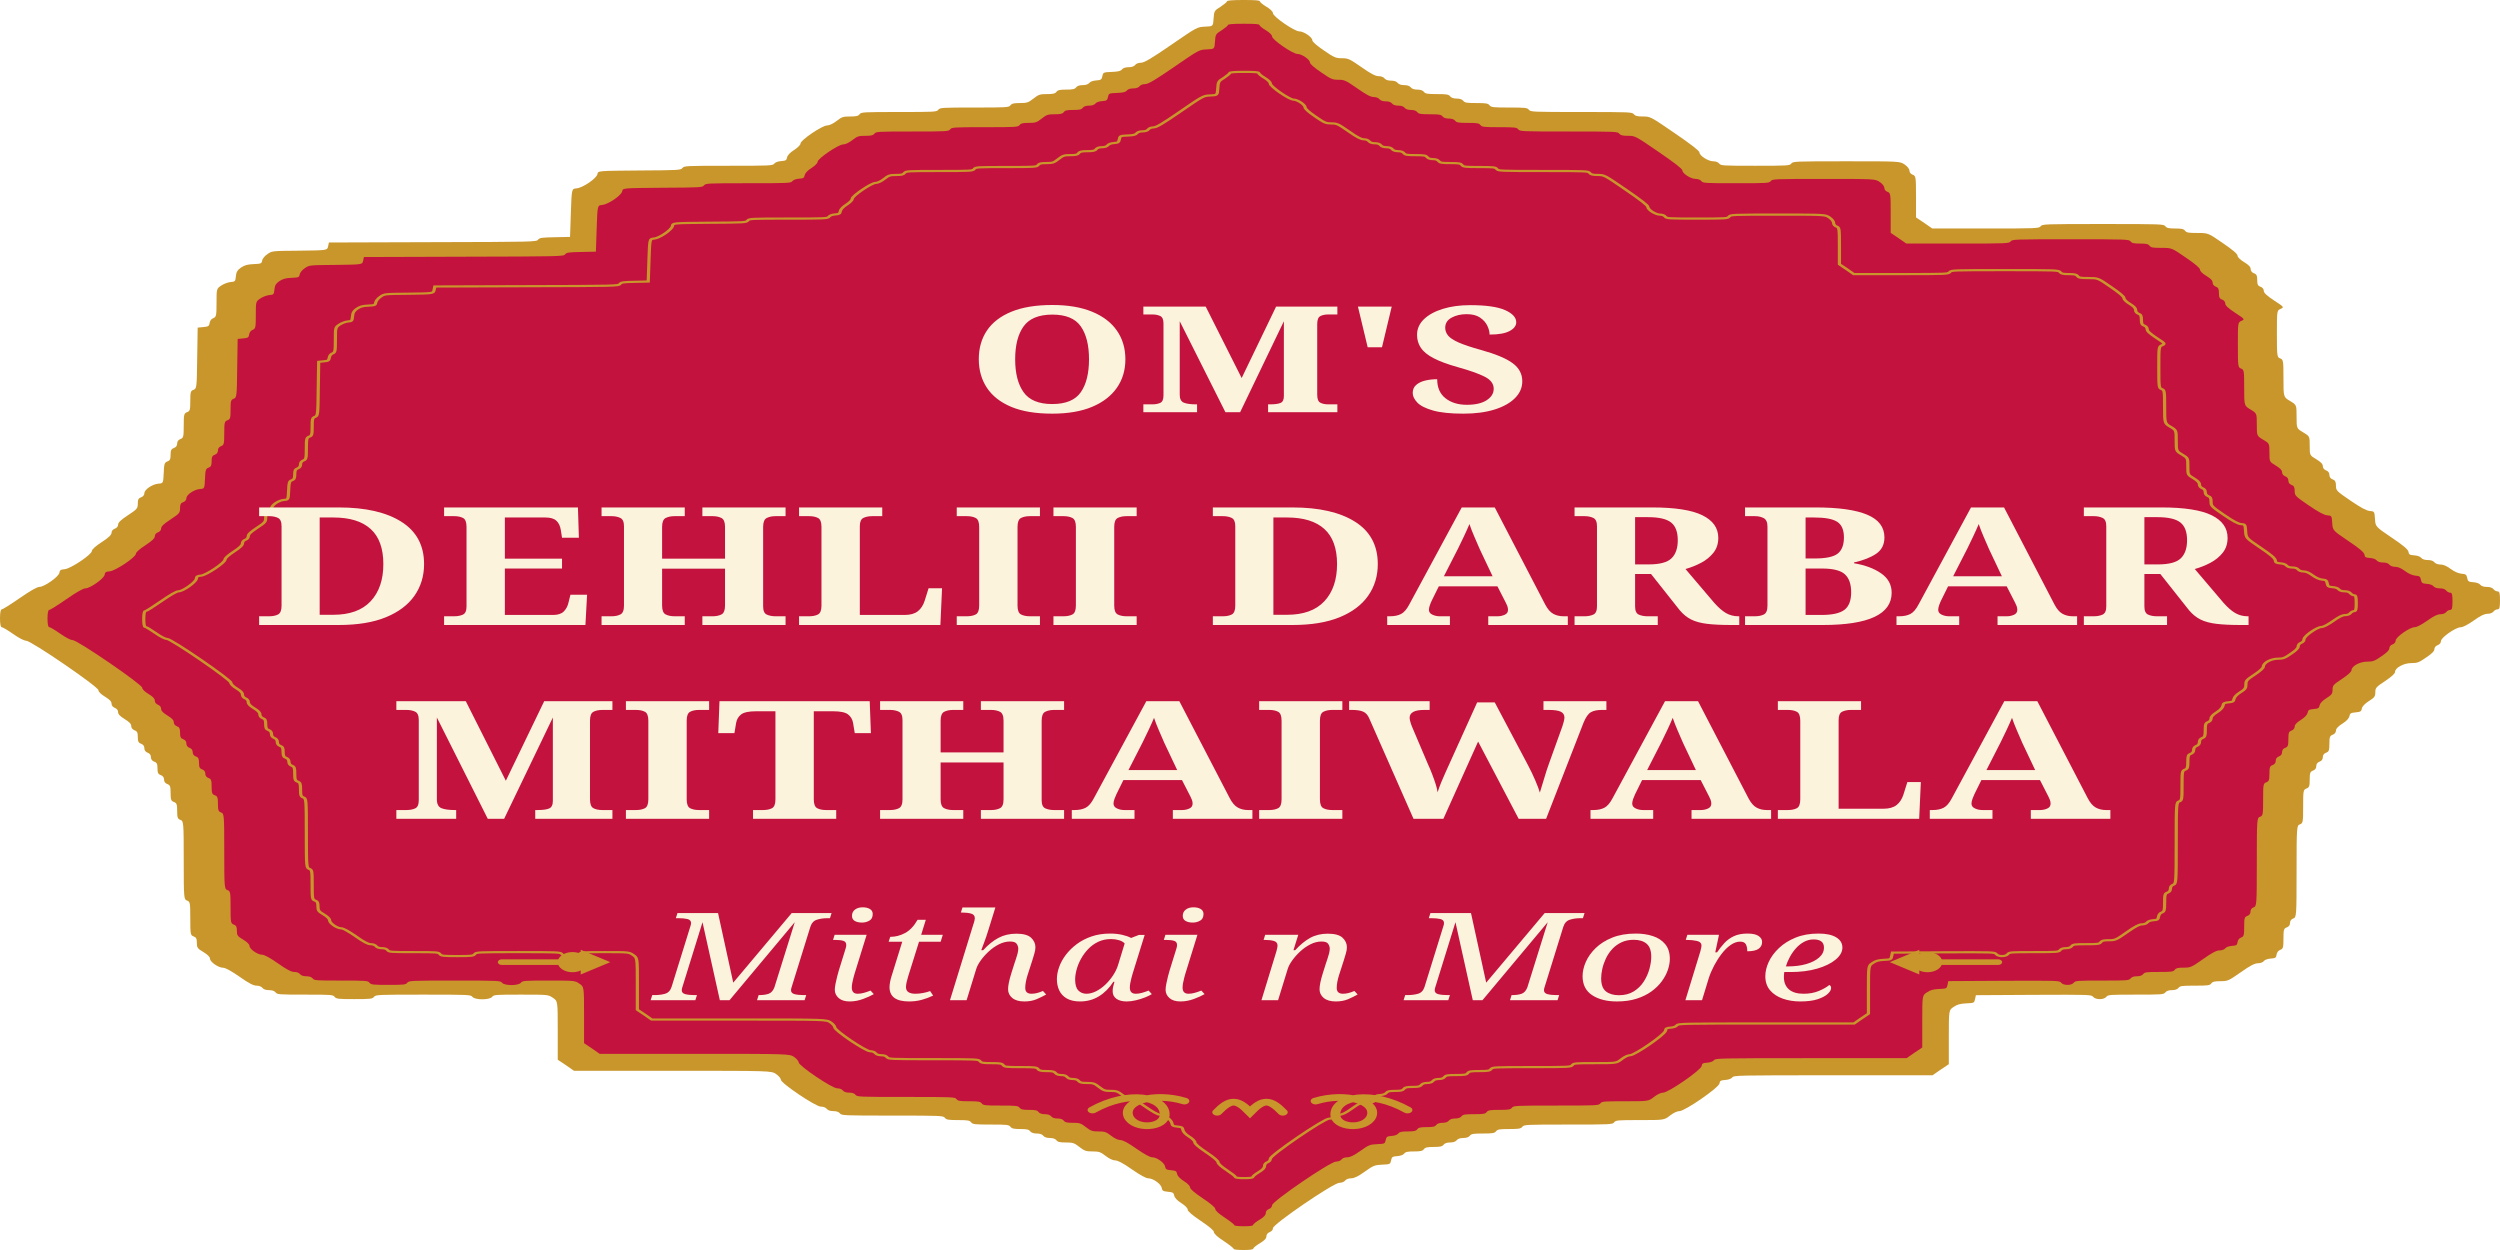
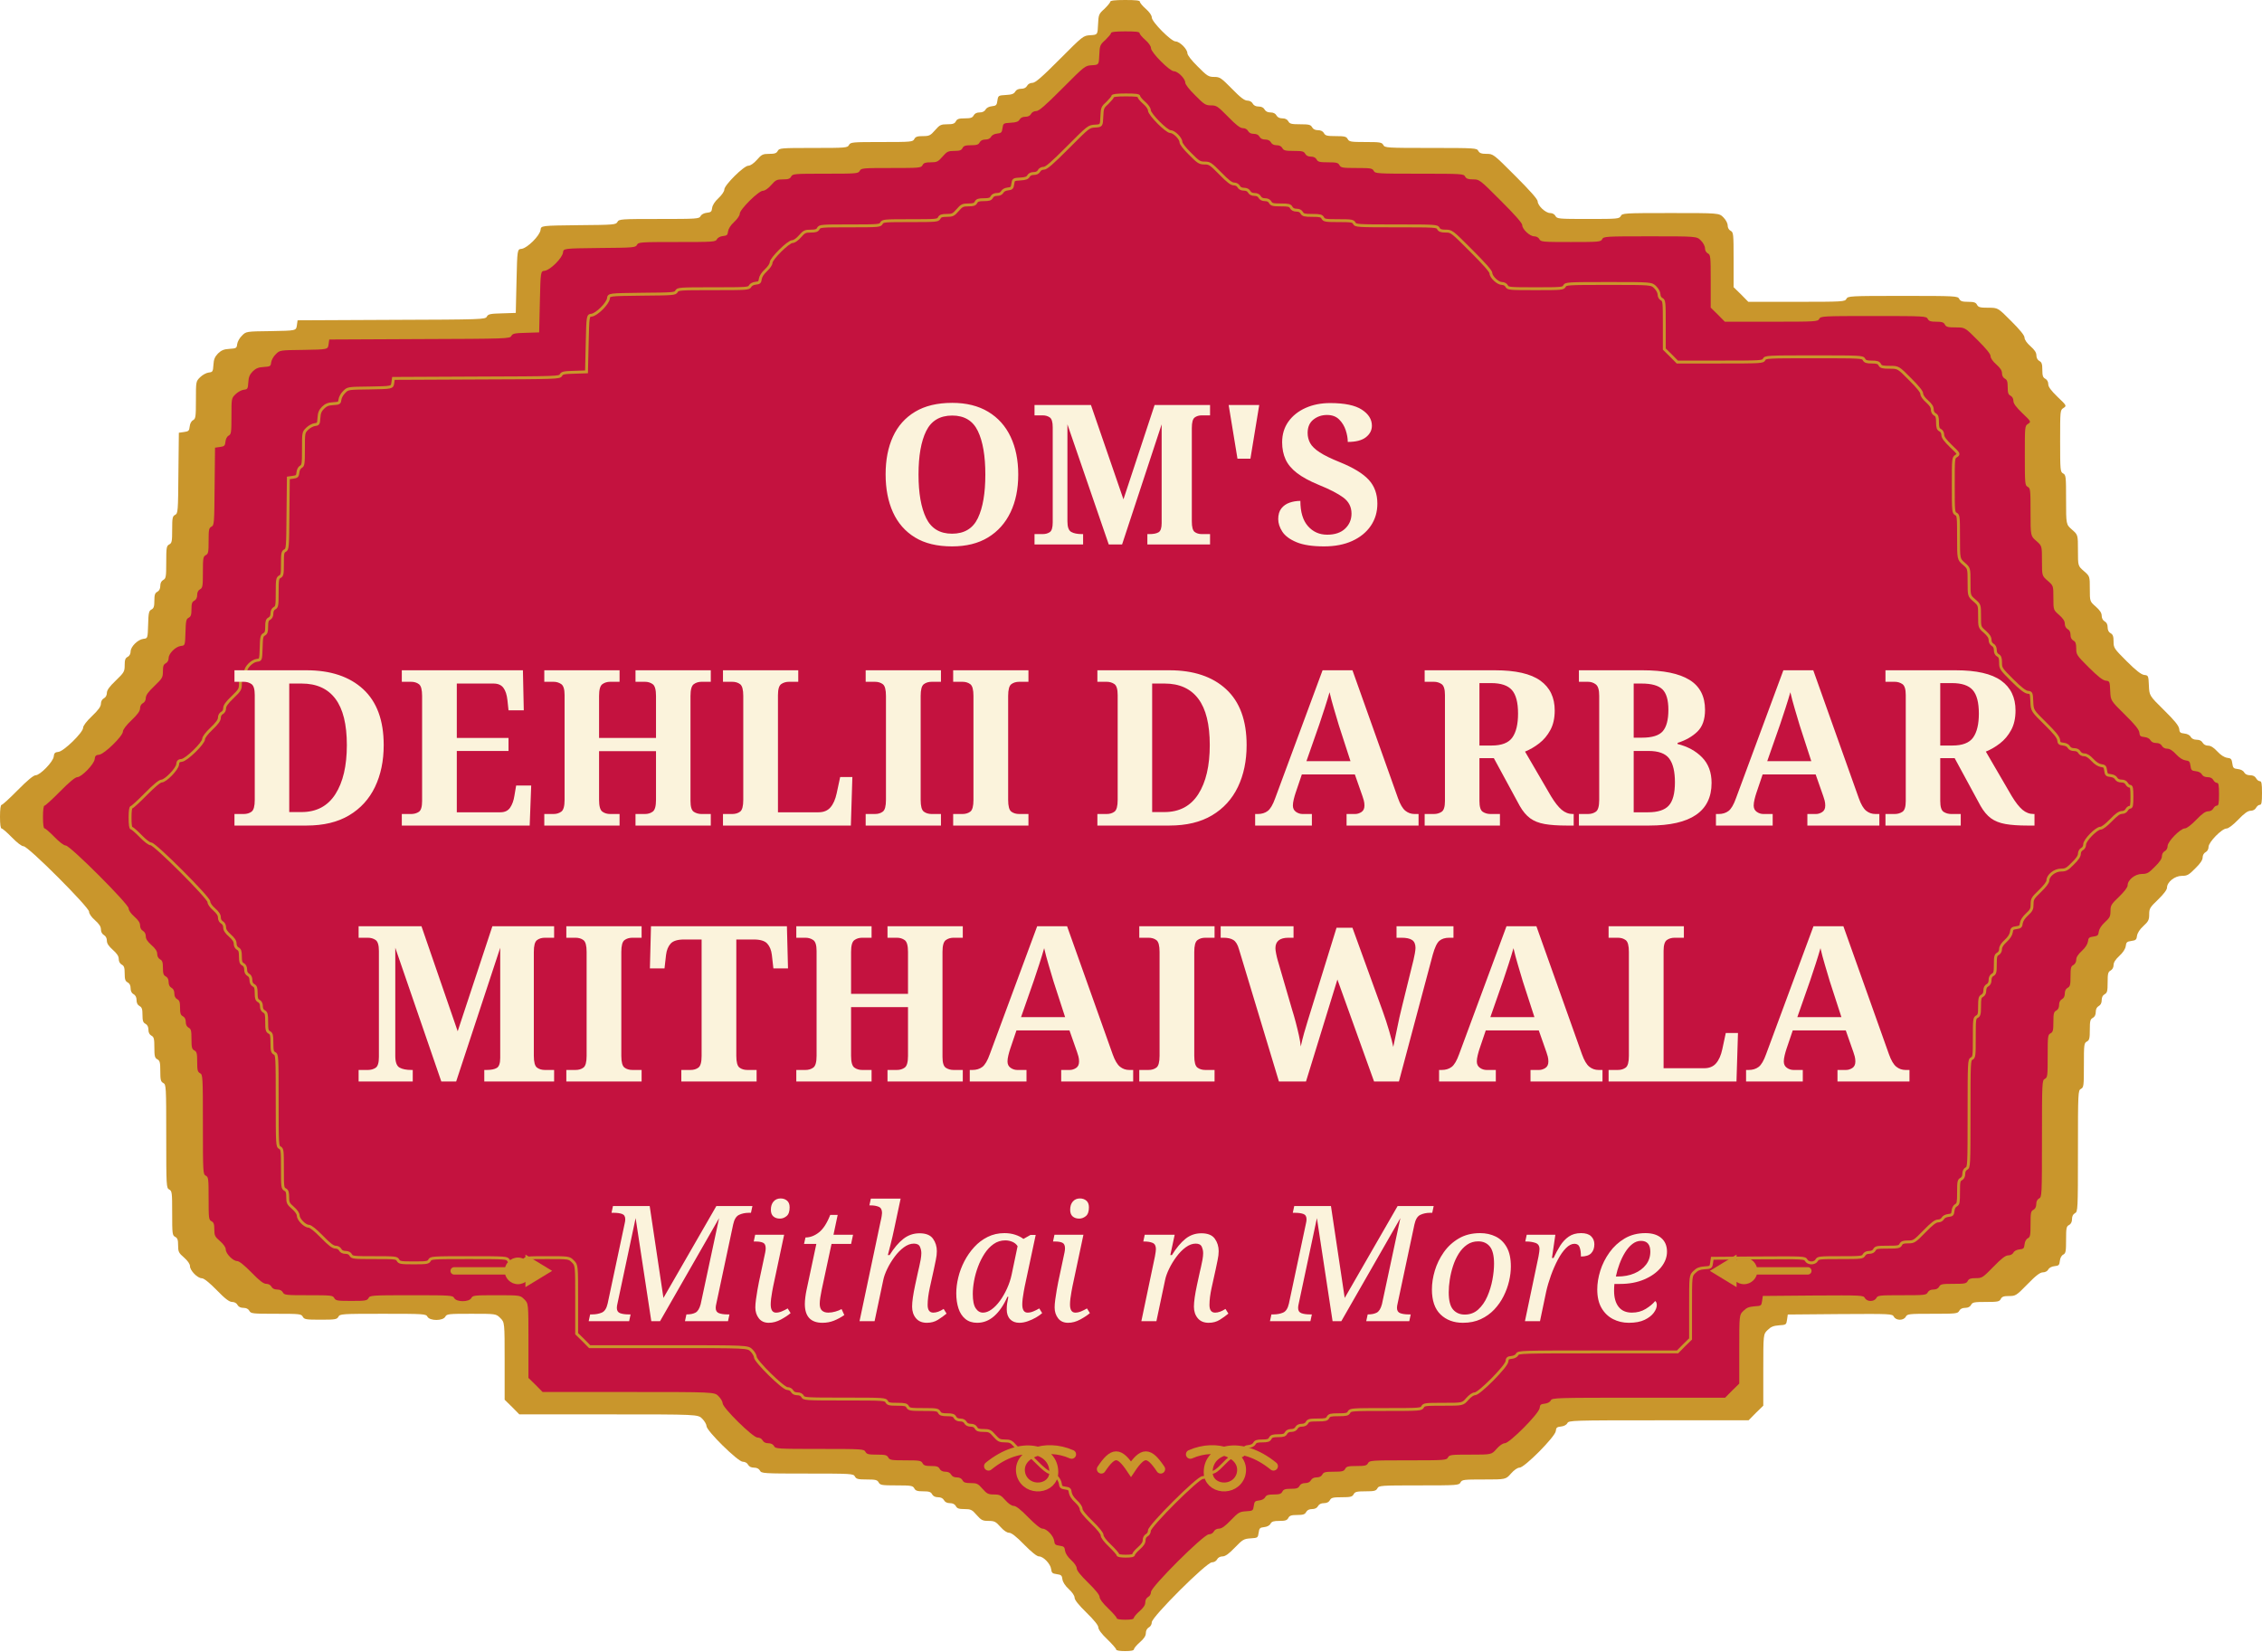
- <svg xmlns="http://www.w3.org/2000/svg" viewBox="0 0 300 150" width="300" height="150">
-   <g transform="scale(0.19685 0.134409)">
+ <svg xmlns="http://www.w3.org/2000/svg" viewBox="0 0 300 219" width="300" height="219">
+   <g transform="scale(0.19685 0.196237)">
    <g transform="translate(0,1116) scale(0.1,-0.1)">
      <g transform="translate(7620 5580) scale(1.0) translate(-7620 -5580)">
        <path d="M7480 11148 c0 -6 -18 -27 -39 -48 -38 -34 -40 -39 -43 -106 -3 -69 -3 -69 -52 -72 -48 -3 -49 -4 -207 -163 -120 -121 -164 -159 -183 -159 -15 0 -30 -8 -36 -20 -7 -13 -21 -20 -40 -20 -19 0 -33 -7 -40 -19 -8 -15 -23 -21 -63 -23 -51 -3 -52 -4 -57 -38 -4 -31 -9 -35 -37 -38 -20 -2 -37 -11 -43 -23 -7 -12 -21 -19 -40 -19 -19 0 -33 -7 -40 -20 -8 -16 -21 -20 -60 -20 -39 0 -52 -4 -60 -20 -8 -16 -21 -20 -58 -20 -42 0 -51 -4 -82 -40 -31 -36 -40 -40 -82 -40 -37 0 -50 -4 -58 -20 -10 -19 -21 -20 -220 -20 -199 0 -210 -1 -220 -20 -10 -19 -21 -20 -240 -20 -219 0 -230 -1 -240 -20 -8 -16 -21 -20 -58 -20 -42 0 -51 -4 -82 -40 -21 -24 -44 -40 -58 -40 -30 0 -162 -131 -162 -161 0 -13 -17 -37 -39 -58 -25 -23 -40 -47 -43 -66 -3 -26 -8 -30 -35 -33 -20 -2 -37 -11 -43 -23 -10 -18 -24 -19 -280 -19 -258 0 -270 -1 -280 -20 -10 -19 -23 -20 -263 -22 -252 -3 -252 -3 -255 -32 -5 -39 -89 -123 -128 -128 -29 -3 -29 -3 -34 -218 l-5 -215 -92 -3 c-80 -2 -94 -5 -103 -22 -10 -19 -27 -20 -643 -22 l-632 -3 -5 -35 c-5 -35 -5 -35 -174 -38 -168 -2 -168 -2 -196 -31 -16 -15 -30 -41 -32 -57 -3 -27 -6 -29 -52 -32 -38 -2 -55 -10 -77 -31 -21 -22 -29 -39 -31 -77 -3 -46 -5 -49 -32 -52 -16 -2 -42 -16 -58 -32 -28 -28 -28 -29 -28 -154 0 -114 -2 -126 -19 -136 -12 -6 -21 -23 -23 -43 -3 -28 -7 -33 -38 -37 l-35 -5 -3 -272 c-2 -260 -3 -273 -22 -283 -18 -9 -20 -21 -20 -100 0 -79 -2 -91 -20 -100 -18 -10 -20 -21 -20 -120 0 -99 -2 -110 -20 -120 -13 -7 -20 -21 -20 -40 0 -19 -7 -33 -20 -40 -16 -8 -20 -21 -20 -60 0 -39 -4 -52 -20 -60 -17 -9 -20 -23 -22 -103 -3 -92 -3 -92 -32 -95 -38 -5 -86 -53 -86 -86 0 -15 -8 -30 -20 -36 -16 -8 -20 -21 -20 -56 0 -43 -4 -50 -60 -104 -43 -41 -60 -65 -60 -84 0 -15 -8 -30 -20 -36 -12 -6 -20 -21 -20 -36 0 -19 -17 -43 -60 -84 -37 -35 -60 -66 -60 -79 0 -32 -130 -159 -166 -163 -24 -2 -30 -9 -32 -32 -4 -35 -92 -126 -122 -126 -14 0 -57 -36 -120 -100 -54 -55 -103 -100 -109 -100 -7 0 -11 -30 -11 -80 0 -52 4 -80 11 -80 6 0 37 -27 69 -60 35 -36 66 -60 79 -60 31 0 441 -412 441 -442 0 -14 16 -37 40 -58 28 -25 40 -43 40 -62 0 -17 8 -31 20 -38 12 -7 20 -21 20 -38 0 -19 12 -37 40 -62 28 -25 40 -43 40 -62 0 -17 8 -31 20 -38 16 -8 20 -21 20 -60 0 -39 4 -52 20 -60 13 -7 20 -21 20 -40 0 -19 7 -33 20 -40 13 -7 20 -21 20 -40 0 -19 7 -33 20 -40 16 -8 20 -21 20 -60 0 -39 4 -52 20 -60 13 -7 20 -21 20 -40 0 -19 7 -33 20 -40 17 -9 20 -21 20 -80 0 -59 3 -71 20 -80 17 -9 20 -21 20 -80 0 -59 3 -71 20 -80 19 -10 20 -21 20 -360 0 -339 1 -350 20 -360 19 -10 20 -21 20 -160 0 -139 1 -150 20 -160 16 -8 20 -21 20 -58 0 -42 4 -51 40 -82 25 -22 40 -44 40 -58 0 -30 51 -82 80 -82 14 0 50 -29 100 -80 57 -59 85 -80 104 -80 15 0 30 -8 36 -20 7 -13 21 -20 40 -20 19 0 33 -7 40 -20 10 -19 21 -20 180 -20 159 0 170 -1 180 -20 10 -18 21 -20 120 -20 99 0 110 2 120 20 10 19 21 20 300 20 279 0 290 -1 300 -20 16 -29 104 -29 120 0 10 19 21 20 176 20 166 0 166 0 195 -29 29 -29 29 -29 29 -291 l0 -261 50 -49 49 -50 601 0 c602 0 602 0 631 -29 16 -16 29 -39 29 -50 0 -32 212 -241 244 -241 15 0 30 -8 36 -20 7 -13 21 -20 40 -20 19 0 33 -7 40 -20 10 -19 21 -20 320 -20 299 0 310 -1 320 -20 9 -17 21 -20 80 -20 59 0 71 -3 80 -20 10 -18 21 -20 120 -20 99 0 110 -2 120 -20 8 -16 21 -20 60 -20 39 0 52 -4 60 -20 7 -13 21 -20 40 -20 19 0 33 -7 40 -20 7 -13 21 -20 40 -20 19 0 33 -7 40 -20 8 -16 21 -20 58 -20 42 0 51 -4 82 -40 31 -35 40 -40 80 -40 40 0 49 -5 80 -40 22 -25 44 -40 58 -40 16 0 49 -25 102 -80 50 -51 86 -80 100 -80 30 0 78 -51 82 -86 3 -25 8 -30 38 -34 30 -4 35 -9 38 -35 3 -19 18 -43 43 -66 23 -21 39 -45 39 -58 0 -15 27 -49 80 -101 52 -51 80 -86 80 -100 0 -14 22 -44 60 -80 33 -32 60 -63 60 -69 0 -7 23 -11 60 -11 41 0 60 4 60 13 0 6 18 28 40 47 28 25 40 43 40 62 0 17 8 31 20 38 12 6 20 21 20 35 0 36 369 405 405 405 14 0 29 8 35 20 6 12 21 20 36 20 19 0 43 17 83 59 53 55 61 60 107 63 48 3 49 4 54 38 4 31 9 35 37 38 20 2 37 11 43 23 8 15 21 19 60 19 39 0 52 4 60 20 8 16 21 20 60 20 39 0 52 4 60 20 7 13 21 20 40 20 19 0 33 7 40 20 7 13 21 20 40 20 19 0 33 7 40 20 9 17 21 20 80 20 59 0 71 3 80 20 9 17 21 20 80 20 59 0 71 3 80 20 10 19 21 20 280 20 259 0 270 1 280 20 10 19 21 20 158 20 147 0 147 0 182 40 21 24 44 40 58 40 33 0 239 208 244 247 2 24 8 28 35 31 20 2 37 11 43 23 10 18 28 19 616 19 l605 0 49 50 50 49 0 241 c0 242 0 242 29 270 22 22 39 29 77 32 48 3 49 4 54 38 l5 35 352 3 c344 2 352 2 363 -18 15 -27 65 -27 80 0 10 19 21 20 180 20 159 0 170 1 180 20 7 13 21 20 40 20 19 0 33 7 40 20 9 18 21 20 100 20 79 0 91 2 100 20 8 16 21 20 56 20 44 0 49 3 124 80 57 59 85 80 104 80 15 0 30 8 36 19 6 12 23 21 43 23 28 3 32 7 35 35 2 20 11 37 23 43 17 9 19 22 19 100 0 79 2 91 20 100 13 7 20 21 20 40 0 19 7 33 20 40 19 10 20 21 20 420 0 399 1 410 20 420 19 10 20 21 20 160 0 139 1 150 20 160 17 9 20 21 20 80 0 59 3 71 20 80 13 7 20 21 20 40 0 19 7 33 20 40 13 7 20 21 20 40 0 19 7 33 20 40 17 9 20 21 20 80 0 59 3 71 20 80 12 7 20 21 20 37 0 18 13 38 39 62 25 23 40 47 43 66 3 26 8 31 38 35 30 4 35 9 38 35 3 19 18 43 43 66 34 31 39 42 39 79 0 39 5 47 60 100 37 36 60 66 60 80 0 38 52 80 100 80 36 0 47 6 90 50 34 33 50 57 50 74 0 15 8 30 20 36 12 6 20 21 20 36 0 32 90 124 121 124 13 0 43 23 79 60 41 43 65 60 84 60 15 0 30 8 36 20 6 11 17 20 25 20 12 0 15 16 15 80 0 64 -3 80 -15 80 -8 0 -19 9 -25 20 -7 13 -21 20 -40 20 -19 0 -33 7 -40 19 -6 12 -23 21 -43 23 -28 3 -33 7 -37 38 -4 30 -9 35 -35 38 -19 3 -43 18 -66 43 -24 26 -44 39 -62 39 -16 0 -30 8 -37 20 -7 13 -21 20 -40 20 -19 0 -33 7 -40 19 -6 12 -23 21 -43 23 -27 3 -33 7 -35 32 -3 21 -30 55 -102 126 -99 98 -99 98 -102 166 -3 68 -4 69 -32 72 -20 3 -54 29 -117 92 -86 86 -89 91 -89 134 0 35 -5 48 -20 56 -13 7 -20 21 -20 40 0 19 -7 33 -20 40 -12 7 -20 21 -20 38 0 19 -12 37 -40 62 -40 35 -40 35 -40 120 0 85 0 85 -40 120 -40 35 -40 35 -40 140 0 105 0 105 -40 140 -40 35 -40 35 -40 202 0 157 -1 168 -20 178 -19 10 -20 21 -20 219 0 205 0 209 22 223 23 15 23 16 -40 76 -44 43 -62 67 -62 86 0 15 -8 30 -20 36 -16 8 -20 21 -20 60 0 39 -4 52 -20 60 -12 7 -20 21 -20 38 0 19 -12 37 -40 62 -24 21 -40 44 -40 58 0 15 -30 52 -90 112 -89 90 -89 90 -154 90 -55 0 -67 3 -76 20 -8 16 -21 20 -60 20 -39 0 -52 4 -60 20 -10 19 -21 20 -380 20 -359 0 -370 -1 -380 -20 -10 -19 -21 -20 -336 -20 l-325 0 -49 50 -50 49 0 185 c0 175 -1 186 -20 196 -12 6 -20 21 -20 36 0 15 -12 38 -29 55 -29 29 -29 29 -355 29 -315 0 -326 -1 -336 -20 -10 -19 -21 -20 -220 -20 -199 0 -210 1 -220 20 -6 12 -21 20 -36 20 -31 0 -84 50 -84 79 0 14 -52 73 -150 171 -148 149 -150 150 -194 150 -35 0 -48 5 -56 20 -10 19 -21 20 -320 20 -299 0 -310 1 -320 20 -10 18 -21 20 -120 20 -99 0 -110 2 -120 20 -9 17 -21 20 -80 20 -59 0 -71 3 -80 20 -7 13 -21 20 -40 20 -19 0 -33 7 -40 20 -9 17 -21 20 -80 20 -59 0 -71 3 -80 20 -7 13 -21 20 -40 20 -19 0 -33 7 -40 20 -7 13 -21 20 -40 20 -19 0 -33 7 -40 20 -7 13 -21 20 -40 20 -19 0 -33 7 -40 20 -6 12 -21 20 -36 20 -19 0 -47 21 -104 80 -73 74 -81 80 -119 80 -38 0 -48 6 -111 70 -43 42 -70 78 -70 90 0 28 -52 80 -80 80 -29 0 -160 132 -160 162 0 14 -16 37 -40 58 -22 19 -40 41 -40 48 0 9 -27 12 -100 12 -69 0 -100 -4 -100 -12z" fill="#C9962C" />
      </g>
    </g>
    <g transform="translate(0,1116) scale(0.1,-0.1)">
      <g transform="translate(7620 5580) scale(0.962) translate(-7620 -5580)">
        <path d="M7480 11148 c0 -6 -18 -27 -39 -48 -38 -34 -40 -39 -43 -106 -3 -69 -3 -69 -52 -72 -48 -3 -49 -4 -207 -163 -120 -121 -164 -159 -183 -159 -15 0 -30 -8 -36 -20 -7 -13 -21 -20 -40 -20 -19 0 -33 -7 -40 -19 -8 -15 -23 -21 -63 -23 -51 -3 -52 -4 -57 -38 -4 -31 -9 -35 -37 -38 -20 -2 -37 -11 -43 -23 -7 -12 -21 -19 -40 -19 -19 0 -33 -7 -40 -20 -8 -16 -21 -20 -60 -20 -39 0 -52 -4 -60 -20 -8 -16 -21 -20 -58 -20 -42 0 -51 -4 -82 -40 -31 -36 -40 -40 -82 -40 -37 0 -50 -4 -58 -20 -10 -19 -21 -20 -220 -20 -199 0 -210 -1 -220 -20 -10 -19 -21 -20 -240 -20 -219 0 -230 -1 -240 -20 -8 -16 -21 -20 -58 -20 -42 0 -51 -4 -82 -40 -21 -24 -44 -40 -58 -40 -30 0 -162 -131 -162 -161 0 -13 -17 -37 -39 -58 -25 -23 -40 -47 -43 -66 -3 -26 -8 -30 -35 -33 -20 -2 -37 -11 -43 -23 -10 -18 -24 -19 -280 -19 -258 0 -270 -1 -280 -20 -10 -19 -23 -20 -263 -22 -252 -3 -252 -3 -255 -32 -5 -39 -89 -123 -128 -128 -29 -3 -29 -3 -34 -218 l-5 -215 -92 -3 c-80 -2 -94 -5 -103 -22 -10 -19 -27 -20 -643 -22 l-632 -3 -5 -35 c-5 -35 -5 -35 -174 -38 -168 -2 -168 -2 -196 -31 -16 -15 -30 -41 -32 -57 -3 -27 -6 -29 -52 -32 -38 -2 -55 -10 -77 -31 -21 -22 -29 -39 -31 -77 -3 -46 -5 -49 -32 -52 -16 -2 -42 -16 -58 -32 -28 -28 -28 -29 -28 -154 0 -114 -2 -126 -19 -136 -12 -6 -21 -23 -23 -43 -3 -28 -7 -33 -38 -37 l-35 -5 -3 -272 c-2 -260 -3 -273 -22 -283 -18 -9 -20 -21 -20 -100 0 -79 -2 -91 -20 -100 -18 -10 -20 -21 -20 -120 0 -99 -2 -110 -20 -120 -13 -7 -20 -21 -20 -40 0 -19 -7 -33 -20 -40 -16 -8 -20 -21 -20 -60 0 -39 -4 -52 -20 -60 -17 -9 -20 -23 -22 -103 -3 -92 -3 -92 -32 -95 -38 -5 -86 -53 -86 -86 0 -15 -8 -30 -20 -36 -16 -8 -20 -21 -20 -56 0 -43 -4 -50 -60 -104 -43 -41 -60 -65 -60 -84 0 -15 -8 -30 -20 -36 -12 -6 -20 -21 -20 -36 0 -19 -17 -43 -60 -84 -37 -35 -60 -66 -60 -79 0 -32 -130 -159 -166 -163 -24 -2 -30 -9 -32 -32 -4 -35 -92 -126 -122 -126 -14 0 -57 -36 -120 -100 -54 -55 -103 -100 -109 -100 -7 0 -11 -30 -11 -80 0 -52 4 -80 11 -80 6 0 37 -27 69 -60 35 -36 66 -60 79 -60 31 0 441 -412 441 -442 0 -14 16 -37 40 -58 28 -25 40 -43 40 -62 0 -17 8 -31 20 -38 12 -7 20 -21 20 -38 0 -19 12 -37 40 -62 28 -25 40 -43 40 -62 0 -17 8 -31 20 -38 16 -8 20 -21 20 -60 0 -39 4 -52 20 -60 13 -7 20 -21 20 -40 0 -19 7 -33 20 -40 13 -7 20 -21 20 -40 0 -19 7 -33 20 -40 16 -8 20 -21 20 -60 0 -39 4 -52 20 -60 13 -7 20 -21 20 -40 0 -19 7 -33 20 -40 17 -9 20 -21 20 -80 0 -59 3 -71 20 -80 17 -9 20 -21 20 -80 0 -59 3 -71 20 -80 19 -10 20 -21 20 -360 0 -339 1 -350 20 -360 19 -10 20 -21 20 -160 0 -139 1 -150 20 -160 16 -8 20 -21 20 -58 0 -42 4 -51 40 -82 25 -22 40 -44 40 -58 0 -30 51 -82 80 -82 14 0 50 -29 100 -80 57 -59 85 -80 104 -80 15 0 30 -8 36 -20 7 -13 21 -20 40 -20 19 0 33 -7 40 -20 10 -19 21 -20 180 -20 159 0 170 -1 180 -20 10 -18 21 -20 120 -20 99 0 110 2 120 20 10 19 21 20 300 20 279 0 290 -1 300 -20 16 -29 104 -29 120 0 10 19 21 20 176 20 166 0 166 0 195 -29 29 -29 29 -29 29 -291 l0 -261 50 -49 49 -50 601 0 c602 0 602 0 631 -29 16 -16 29 -39 29 -50 0 -32 212 -241 244 -241 15 0 30 -8 36 -20 7 -13 21 -20 40 -20 19 0 33 -7 40 -20 10 -19 21 -20 320 -20 299 0 310 -1 320 -20 9 -17 21 -20 80 -20 59 0 71 -3 80 -20 10 -18 21 -20 120 -20 99 0 110 -2 120 -20 8 -16 21 -20 60 -20 39 0 52 -4 60 -20 7 -13 21 -20 40 -20 19 0 33 -7 40 -20 7 -13 21 -20 40 -20 19 0 33 -7 40 -20 8 -16 21 -20 58 -20 42 0 51 -4 82 -40 31 -35 40 -40 80 -40 40 0 49 -5 80 -40 22 -25 44 -40 58 -40 16 0 49 -25 102 -80 50 -51 86 -80 100 -80 30 0 78 -51 82 -86 3 -25 8 -30 38 -34 30 -4 35 -9 38 -35 3 -19 18 -43 43 -66 23 -21 39 -45 39 -58 0 -15 27 -49 80 -101 52 -51 80 -86 80 -100 0 -14 22 -44 60 -80 33 -32 60 -63 60 -69 0 -7 23 -11 60 -11 41 0 60 4 60 13 0 6 18 28 40 47 28 25 40 43 40 62 0 17 8 31 20 38 12 6 20 21 20 35 0 36 369 405 405 405 14 0 29 8 35 20 6 12 21 20 36 20 19 0 43 17 83 59 53 55 61 60 107 63 48 3 49 4 54 38 4 31 9 35 37 38 20 2 37 11 43 23 8 15 21 19 60 19 39 0 52 4 60 20 8 16 21 20 60 20 39 0 52 4 60 20 7 13 21 20 40 20 19 0 33 7 40 20 7 13 21 20 40 20 19 0 33 7 40 20 9 17 21 20 80 20 59 0 71 3 80 20 9 17 21 20 80 20 59 0 71 3 80 20 10 19 21 20 280 20 259 0 270 1 280 20 10 19 21 20 158 20 147 0 147 0 182 40 21 24 44 40 58 40 33 0 239 208 244 247 2 24 8 28 35 31 20 2 37 11 43 23 10 18 28 19 616 19 l605 0 49 50 50 49 0 241 c0 242 0 242 29 270 22 22 39 29 77 32 48 3 49 4 54 38 l5 35 352 3 c344 2 352 2 363 -18 15 -27 65 -27 80 0 10 19 21 20 180 20 159 0 170 1 180 20 7 13 21 20 40 20 19 0 33 7 40 20 9 18 21 20 100 20 79 0 91 2 100 20 8 16 21 20 56 20 44 0 49 3 124 80 57 59 85 80 104 80 15 0 30 8 36 19 6 12 23 21 43 23 28 3 32 7 35 35 2 20 11 37 23 43 17 9 19 22 19 100 0 79 2 91 20 100 13 7 20 21 20 40 0 19 7 33 20 40 19 10 20 21 20 420 0 399 1 410 20 420 19 10 20 21 20 160 0 139 1 150 20 160 17 9 20 21 20 80 0 59 3 71 20 80 13 7 20 21 20 40 0 19 7 33 20 40 13 7 20 21 20 40 0 19 7 33 20 40 17 9 20 21 20 80 0 59 3 71 20 80 12 7 20 21 20 37 0 18 13 38 39 62 25 23 40 47 43 66 3 26 8 31 38 35 30 4 35 9 38 35 3 19 18 43 43 66 34 31 39 42 39 79 0 39 5 47 60 100 37 36 60 66 60 80 0 38 52 80 100 80 36 0 47 6 90 50 34 33 50 57 50 74 0 15 8 30 20 36 12 6 20 21 20 36 0 32 90 124 121 124 13 0 43 23 79 60 41 43 65 60 84 60 15 0 30 8 36 20 6 11 17 20 25 20 12 0 15 16 15 80 0 64 -3 80 -15 80 -8 0 -19 9 -25 20 -7 13 -21 20 -40 20 -19 0 -33 7 -40 19 -6 12 -23 21 -43 23 -28 3 -33 7 -37 38 -4 30 -9 35 -35 38 -19 3 -43 18 -66 43 -24 26 -44 39 -62 39 -16 0 -30 8 -37 20 -7 13 -21 20 -40 20 -19 0 -33 7 -40 19 -6 12 -23 21 -43 23 -27 3 -33 7 -35 32 -3 21 -30 55 -102 126 -99 98 -99 98 -102 166 -3 68 -4 69 -32 72 -20 3 -54 29 -117 92 -86 86 -89 91 -89 134 0 35 -5 48 -20 56 -13 7 -20 21 -20 40 0 19 -7 33 -20 40 -12 7 -20 21 -20 38 0 19 -12 37 -40 62 -40 35 -40 35 -40 120 0 85 0 85 -40 120 -40 35 -40 35 -40 140 0 105 0 105 -40 140 -40 35 -40 35 -40 202 0 157 -1 168 -20 178 -19 10 -20 21 -20 219 0 205 0 209 22 223 23 15 23 16 -40 76 -44 43 -62 67 -62 86 0 15 -8 30 -20 36 -16 8 -20 21 -20 60 0 39 -4 52 -20 60 -12 7 -20 21 -20 38 0 19 -12 37 -40 62 -24 21 -40 44 -40 58 0 15 -30 52 -90 112 -89 90 -89 90 -154 90 -55 0 -67 3 -76 20 -8 16 -21 20 -60 20 -39 0 -52 4 -60 20 -10 19 -21 20 -380 20 -359 0 -370 -1 -380 -20 -10 -19 -21 -20 -336 -20 l-325 0 -49 50 -50 49 0 185 c0 175 -1 186 -20 196 -12 6 -20 21 -20 36 0 15 -12 38 -29 55 -29 29 -29 29 -355 29 -315 0 -326 -1 -336 -20 -10 -19 -21 -20 -220 -20 -199 0 -210 1 -220 20 -6 12 -21 20 -36 20 -31 0 -84 50 -84 79 0 14 -52 73 -150 171 -148 149 -150 150 -194 150 -35 0 -48 5 -56 20 -10 19 -21 20 -320 20 -299 0 -310 1 -320 20 -10 18 -21 20 -120 20 -99 0 -110 2 -120 20 -9 17 -21 20 -80 20 -59 0 -71 3 -80 20 -7 13 -21 20 -40 20 -19 0 -33 7 -40 20 -9 17 -21 20 -80 20 -59 0 -71 3 -80 20 -7 13 -21 20 -40 20 -19 0 -33 7 -40 20 -7 13 -21 20 -40 20 -19 0 -33 7 -40 20 -7 13 -21 20 -40 20 -19 0 -33 7 -40 20 -6 12 -21 20 -36 20 -19 0 -47 21 -104 80 -73 74 -81 80 -119 80 -38 0 -48 6 -111 70 -43 42 -70 78 -70 90 0 28 -52 80 -80 80 -29 0 -160 132 -160 162 0 14 -16 37 -40 58 -22 19 -40 41 -40 48 0 9 -27 12 -100 12 -69 0 -100 -4 -100 -12z" fill="#C4123F" />
      </g>
    </g>
    <g transform="translate(0,1116) scale(0.1,-0.1)">
      <g transform="translate(7620 5580) scale(0.885) translate(-7620 -5580)">
        <path d="M7480 11148 c0 -6 -18 -27 -39 -48 -38 -34 -40 -39 -43 -106 -3 -69 -3 -69 -52 -72 -48 -3 -49 -4 -207 -163 -120 -121 -164 -159 -183 -159 -15 0 -30 -8 -36 -20 -7 -13 -21 -20 -40 -20 -19 0 -33 -7 -40 -19 -8 -15 -23 -21 -63 -23 -51 -3 -52 -4 -57 -38 -4 -31 -9 -35 -37 -38 -20 -2 -37 -11 -43 -23 -7 -12 -21 -19 -40 -19 -19 0 -33 -7 -40 -20 -8 -16 -21 -20 -60 -20 -39 0 -52 -4 -60 -20 -8 -16 -21 -20 -58 -20 -42 0 -51 -4 -82 -40 -31 -36 -40 -40 -82 -40 -37 0 -50 -4 -58 -20 -10 -19 -21 -20 -220 -20 -199 0 -210 -1 -220 -20 -10 -19 -21 -20 -240 -20 -219 0 -230 -1 -240 -20 -8 -16 -21 -20 -58 -20 -42 0 -51 -4 -82 -40 -21 -24 -44 -40 -58 -40 -30 0 -162 -131 -162 -161 0 -13 -17 -37 -39 -58 -25 -23 -40 -47 -43 -66 -3 -26 -8 -30 -35 -33 -20 -2 -37 -11 -43 -23 -10 -18 -24 -19 -280 -19 -258 0 -270 -1 -280 -20 -10 -19 -23 -20 -263 -22 -252 -3 -252 -3 -255 -32 -5 -39 -89 -123 -128 -128 -29 -3 -29 -3 -34 -218 l-5 -215 -92 -3 c-80 -2 -94 -5 -103 -22 -10 -19 -27 -20 -643 -22 l-632 -3 -5 -35 c-5 -35 -5 -35 -174 -38 -168 -2 -168 -2 -196 -31 -16 -15 -30 -41 -32 -57 -3 -27 -6 -29 -52 -32 -38 -2 -55 -10 -77 -31 -21 -22 -29 -39 -31 -77 -3 -46 -5 -49 -32 -52 -16 -2 -42 -16 -58 -32 -28 -28 -28 -29 -28 -154 0 -114 -2 -126 -19 -136 -12 -6 -21 -23 -23 -43 -3 -28 -7 -33 -38 -37 l-35 -5 -3 -272 c-2 -260 -3 -273 -22 -283 -18 -9 -20 -21 -20 -100 0 -79 -2 -91 -20 -100 -18 -10 -20 -21 -20 -120 0 -99 -2 -110 -20 -120 -13 -7 -20 -21 -20 -40 0 -19 -7 -33 -20 -40 -16 -8 -20 -21 -20 -60 0 -39 -4 -52 -20 -60 -17 -9 -20 -23 -22 -103 -3 -92 -3 -92 -32 -95 -38 -5 -86 -53 -86 -86 0 -15 -8 -30 -20 -36 -16 -8 -20 -21 -20 -56 0 -43 -4 -50 -60 -104 -43 -41 -60 -65 -60 -84 0 -15 -8 -30 -20 -36 -12 -6 -20 -21 -20 -36 0 -19 -17 -43 -60 -84 -37 -35 -60 -66 -60 -79 0 -32 -130 -159 -166 -163 -24 -2 -30 -9 -32 -32 -4 -35 -92 -126 -122 -126 -14 0 -57 -36 -120 -100 -54 -55 -103 -100 -109 -100 -7 0 -11 -30 -11 -80 0 -52 4 -80 11 -80 6 0 37 -27 69 -60 35 -36 66 -60 79 -60 31 0 441 -412 441 -442 0 -14 16 -37 40 -58 28 -25 40 -43 40 -62 0 -17 8 -31 20 -38 12 -7 20 -21 20 -38 0 -19 12 -37 40 -62 28 -25 40 -43 40 -62 0 -17 8 -31 20 -38 16 -8 20 -21 20 -60 0 -39 4 -52 20 -60 13 -7 20 -21 20 -40 0 -19 7 -33 20 -40 13 -7 20 -21 20 -40 0 -19 7 -33 20 -40 16 -8 20 -21 20 -60 0 -39 4 -52 20 -60 13 -7 20 -21 20 -40 0 -19 7 -33 20 -40 17 -9 20 -21 20 -80 0 -59 3 -71 20 -80 17 -9 20 -21 20 -80 0 -59 3 -71 20 -80 19 -10 20 -21 20 -360 0 -339 1 -350 20 -360 19 -10 20 -21 20 -160 0 -139 1 -150 20 -160 16 -8 20 -21 20 -58 0 -42 4 -51 40 -82 25 -22 40 -44 40 -58 0 -30 51 -82 80 -82 14 0 50 -29 100 -80 57 -59 85 -80 104 -80 15 0 30 -8 36 -20 7 -13 21 -20 40 -20 19 0 33 -7 40 -20 10 -19 21 -20 180 -20 159 0 170 -1 180 -20 10 -18 21 -20 120 -20 99 0 110 2 120 20 10 19 21 20 300 20 279 0 290 -1 300 -20 16 -29 104 -29 120 0 10 19 21 20 176 20 166 0 166 0 195 -29 29 -29 29 -29 29 -291 l0 -261 50 -49 49 -50 601 0 c602 0 602 0 631 -29 16 -16 29 -39 29 -50 0 -32 212 -241 244 -241 15 0 30 -8 36 -20 7 -13 21 -20 40 -20 19 0 33 -7 40 -20 10 -19 21 -20 320 -20 299 0 310 -1 320 -20 9 -17 21 -20 80 -20 59 0 71 -3 80 -20 10 -18 21 -20 120 -20 99 0 110 -2 120 -20 8 -16 21 -20 60 -20 39 0 52 -4 60 -20 7 -13 21 -20 40 -20 19 0 33 -7 40 -20 7 -13 21 -20 40 -20 19 0 33 -7 40 -20 8 -16 21 -20 58 -20 42 0 51 -4 82 -40 31 -35 40 -40 80 -40 40 0 49 -5 80 -40 22 -25 44 -40 58 -40 16 0 49 -25 102 -80 50 -51 86 -80 100 -80 30 0 78 -51 82 -86 3 -25 8 -30 38 -34 30 -4 35 -9 38 -35 3 -19 18 -43 43 -66 23 -21 39 -45 39 -58 0 -15 27 -49 80 -101 52 -51 80 -86 80 -100 0 -14 22 -44 60 -80 33 -32 60 -63 60 -69 0 -7 23 -11 60 -11 41 0 60 4 60 13 0 6 18 28 40 47 28 25 40 43 40 62 0 17 8 31 20 38 12 6 20 21 20 35 0 36 369 405 405 405 14 0 29 8 35 20 6 12 21 20 36 20 19 0 43 17 83 59 53 55 61 60 107 63 48 3 49 4 54 38 4 31 9 35 37 38 20 2 37 11 43 23 8 15 21 19 60 19 39 0 52 4 60 20 8 16 21 20 60 20 39 0 52 4 60 20 7 13 21 20 40 20 19 0 33 7 40 20 7 13 21 20 40 20 19 0 33 7 40 20 9 17 21 20 80 20 59 0 71 3 80 20 9 17 21 20 80 20 59 0 71 3 80 20 10 19 21 20 280 20 259 0 270 1 280 20 10 19 21 20 158 20 147 0 147 0 182 40 21 24 44 40 58 40 33 0 239 208 244 247 2 24 8 28 35 31 20 2 37 11 43 23 10 18 28 19 616 19 l605 0 49 50 50 49 0 241 c0 242 0 242 29 270 22 22 39 29 77 32 48 3 49 4 54 38 l5 35 352 3 c344 2 352 2 363 -18 15 -27 65 -27 80 0 10 19 21 20 180 20 159 0 170 1 180 20 7 13 21 20 40 20 19 0 33 7 40 20 9 18 21 20 100 20 79 0 91 2 100 20 8 16 21 20 56 20 44 0 49 3 124 80 57 59 85 80 104 80 15 0 30 8 36 19 6 12 23 21 43 23 28 3 32 7 35 35 2 20 11 37 23 43 17 9 19 22 19 100 0 79 2 91 20 100 13 7 20 21 20 40 0 19 7 33 20 40 19 10 20 21 20 420 0 399 1 410 20 420 19 10 20 21 20 160 0 139 1 150 20 160 17 9 20 21 20 80 0 59 3 71 20 80 13 7 20 21 20 40 0 19 7 33 20 40 13 7 20 21 20 40 0 19 7 33 20 40 17 9 20 21 20 80 0 59 3 71 20 80 12 7 20 21 20 37 0 18 13 38 39 62 25 23 40 47 43 66 3 26 8 31 38 35 30 4 35 9 38 35 3 19 18 43 43 66 34 31 39 42 39 79 0 39 5 47 60 100 37 36 60 66 60 80 0 38 52 80 100 80 36 0 47 6 90 50 34 33 50 57 50 74 0 15 8 30 20 36 12 6 20 21 20 36 0 32 90 124 121 124 13 0 43 23 79 60 41 43 65 60 84 60 15 0 30 8 36 20 6 11 17 20 25 20 12 0 15 16 15 80 0 64 -3 80 -15 80 -8 0 -19 9 -25 20 -7 13 -21 20 -40 20 -19 0 -33 7 -40 19 -6 12 -23 21 -43 23 -28 3 -33 7 -37 38 -4 30 -9 35 -35 38 -19 3 -43 18 -66 43 -24 26 -44 39 -62 39 -16 0 -30 8 -37 20 -7 13 -21 20 -40 20 -19 0 -33 7 -40 19 -6 12 -23 21 -43 23 -27 3 -33 7 -35 32 -3 21 -30 55 -102 126 -99 98 -99 98 -102 166 -3 68 -4 69 -32 72 -20 3 -54 29 -117 92 -86 86 -89 91 -89 134 0 35 -5 48 -20 56 -13 7 -20 21 -20 40 0 19 -7 33 -20 40 -12 7 -20 21 -20 38 0 19 -12 37 -40 62 -40 35 -40 35 -40 120 0 85 0 85 -40 120 -40 35 -40 35 -40 140 0 105 0 105 -40 140 -40 35 -40 35 -40 202 0 157 -1 168 -20 178 -19 10 -20 21 -20 219 0 205 0 209 22 223 23 15 23 16 -40 76 -44 43 -62 67 -62 86 0 15 -8 30 -20 36 -16 8 -20 21 -20 60 0 39 -4 52 -20 60 -12 7 -20 21 -20 38 0 19 -12 37 -40 62 -24 21 -40 44 -40 58 0 15 -30 52 -90 112 -89 90 -89 90 -154 90 -55 0 -67 3 -76 20 -8 16 -21 20 -60 20 -39 0 -52 4 -60 20 -10 19 -21 20 -380 20 -359 0 -370 -1 -380 -20 -10 -19 -21 -20 -336 -20 l-325 0 -49 50 -50 49 0 185 c0 175 -1 186 -20 196 -12 6 -20 21 -20 36 0 15 -12 38 -29 55 -29 29 -29 29 -355 29 -315 0 -326 -1 -336 -20 -10 -19 -21 -20 -220 -20 -199 0 -210 1 -220 20 -6 12 -21 20 -36 20 -31 0 -84 50 -84 79 0 14 -52 73 -150 171 -148 149 -150 150 -194 150 -35 0 -48 5 -56 20 -10 19 -21 20 -320 20 -299 0 -310 1 -320 20 -10 18 -21 20 -120 20 -99 0 -110 2 -120 20 -9 17 -21 20 -80 20 -59 0 -71 3 -80 20 -7 13 -21 20 -40 20 -19 0 -33 7 -40 20 -9 17 -21 20 -80 20 -59 0 -71 3 -80 20 -7 13 -21 20 -40 20 -19 0 -33 7 -40 20 -7 13 -21 20 -40 20 -19 0 -33 7 -40 20 -7 13 -21 20 -40 20 -19 0 -33 7 -40 20 -6 12 -21 20 -36 20 -19 0 -47 21 -104 80 -73 74 -81 80 -119 80 -38 0 -48 6 -111 70 -43 42 -70 78 -70 90 0 28 -52 80 -80 80 -29 0 -160 132 -160 162 0 14 -16 37 -40 58 -22 19 -40 41 -40 48 0 9 -27 12 -100 12 -69 0 -100 -4 -100 -12z" fill="none" stroke="#C9962C" stroke-width="22" />
      </g>
    </g>
    <text x="762" y="368" text-anchor="middle" textLength="442" lengthAdjust="spacingAndGlyphs" font-family="Bitter,Georgia,serif" font-weight="600" font-size="132" fill="#FBF3DC">OM'S</text>
    <text x="762" y="558" text-anchor="middle" textLength="1006" lengthAdjust="spacingAndGlyphs" font-family="Bitter,Georgia,serif" font-weight="600" font-size="147" fill="#FBF3DC">DEHLII DARBAR</text>
    <text x="762" y="731" text-anchor="middle" textLength="838" lengthAdjust="spacingAndGlyphs" font-family="Bitter,Georgia,serif" font-weight="600" font-size="147" fill="#FBF3DC">MITHAIWALA</text>
    <text x="762" y="893" text-anchor="middle" textLength="579" lengthAdjust="spacingAndGlyphs" font-family="Bitter,Georgia,serif" font-weight="400" font-style="italic" font-size="109" fill="#FBF3DC">Mithai n More</text>
    <g transform="translate(358 859)">
      <path d="M-52 0 H-12" stroke="#C9962C" stroke-width="5" stroke-linecap="round" />
      <circle cx="-9" cy="0" r="9" fill="#C9962C" />
      <path d="M14 0 l-18 -11 v22 z" fill="#C9962C" />
    </g>
    <g transform="translate(1166 859)">
      <path d="M52 0 H12" stroke="#C9962C" stroke-width="5" stroke-linecap="round" />
      <circle cx="9" cy="0" r="9" fill="#C9962C" />
      <path d="M-14 0 l18 -11 v22 z" fill="#C9962C" />
    </g>
    <g transform="translate(762 991)" fill="none" stroke="#C9962C" stroke-width="6" stroke-linecap="round">
      <path d="M-96 0 c22 -18 44 -12 44 4 c0 12 -18 14 -22 2 c-4 -14 16 -22 34 -14" />
      <path d="M96 0 c-22 -18 -44 -12 -44 4 c0 12 18 14 22 2 c4 -14 -16 -22 -34 -14" />
      <path d="M-20 2 c8 -12 12 -12 20 0 c8 -12 12 -12 20 0" />
    </g>
  </g>
</svg>
